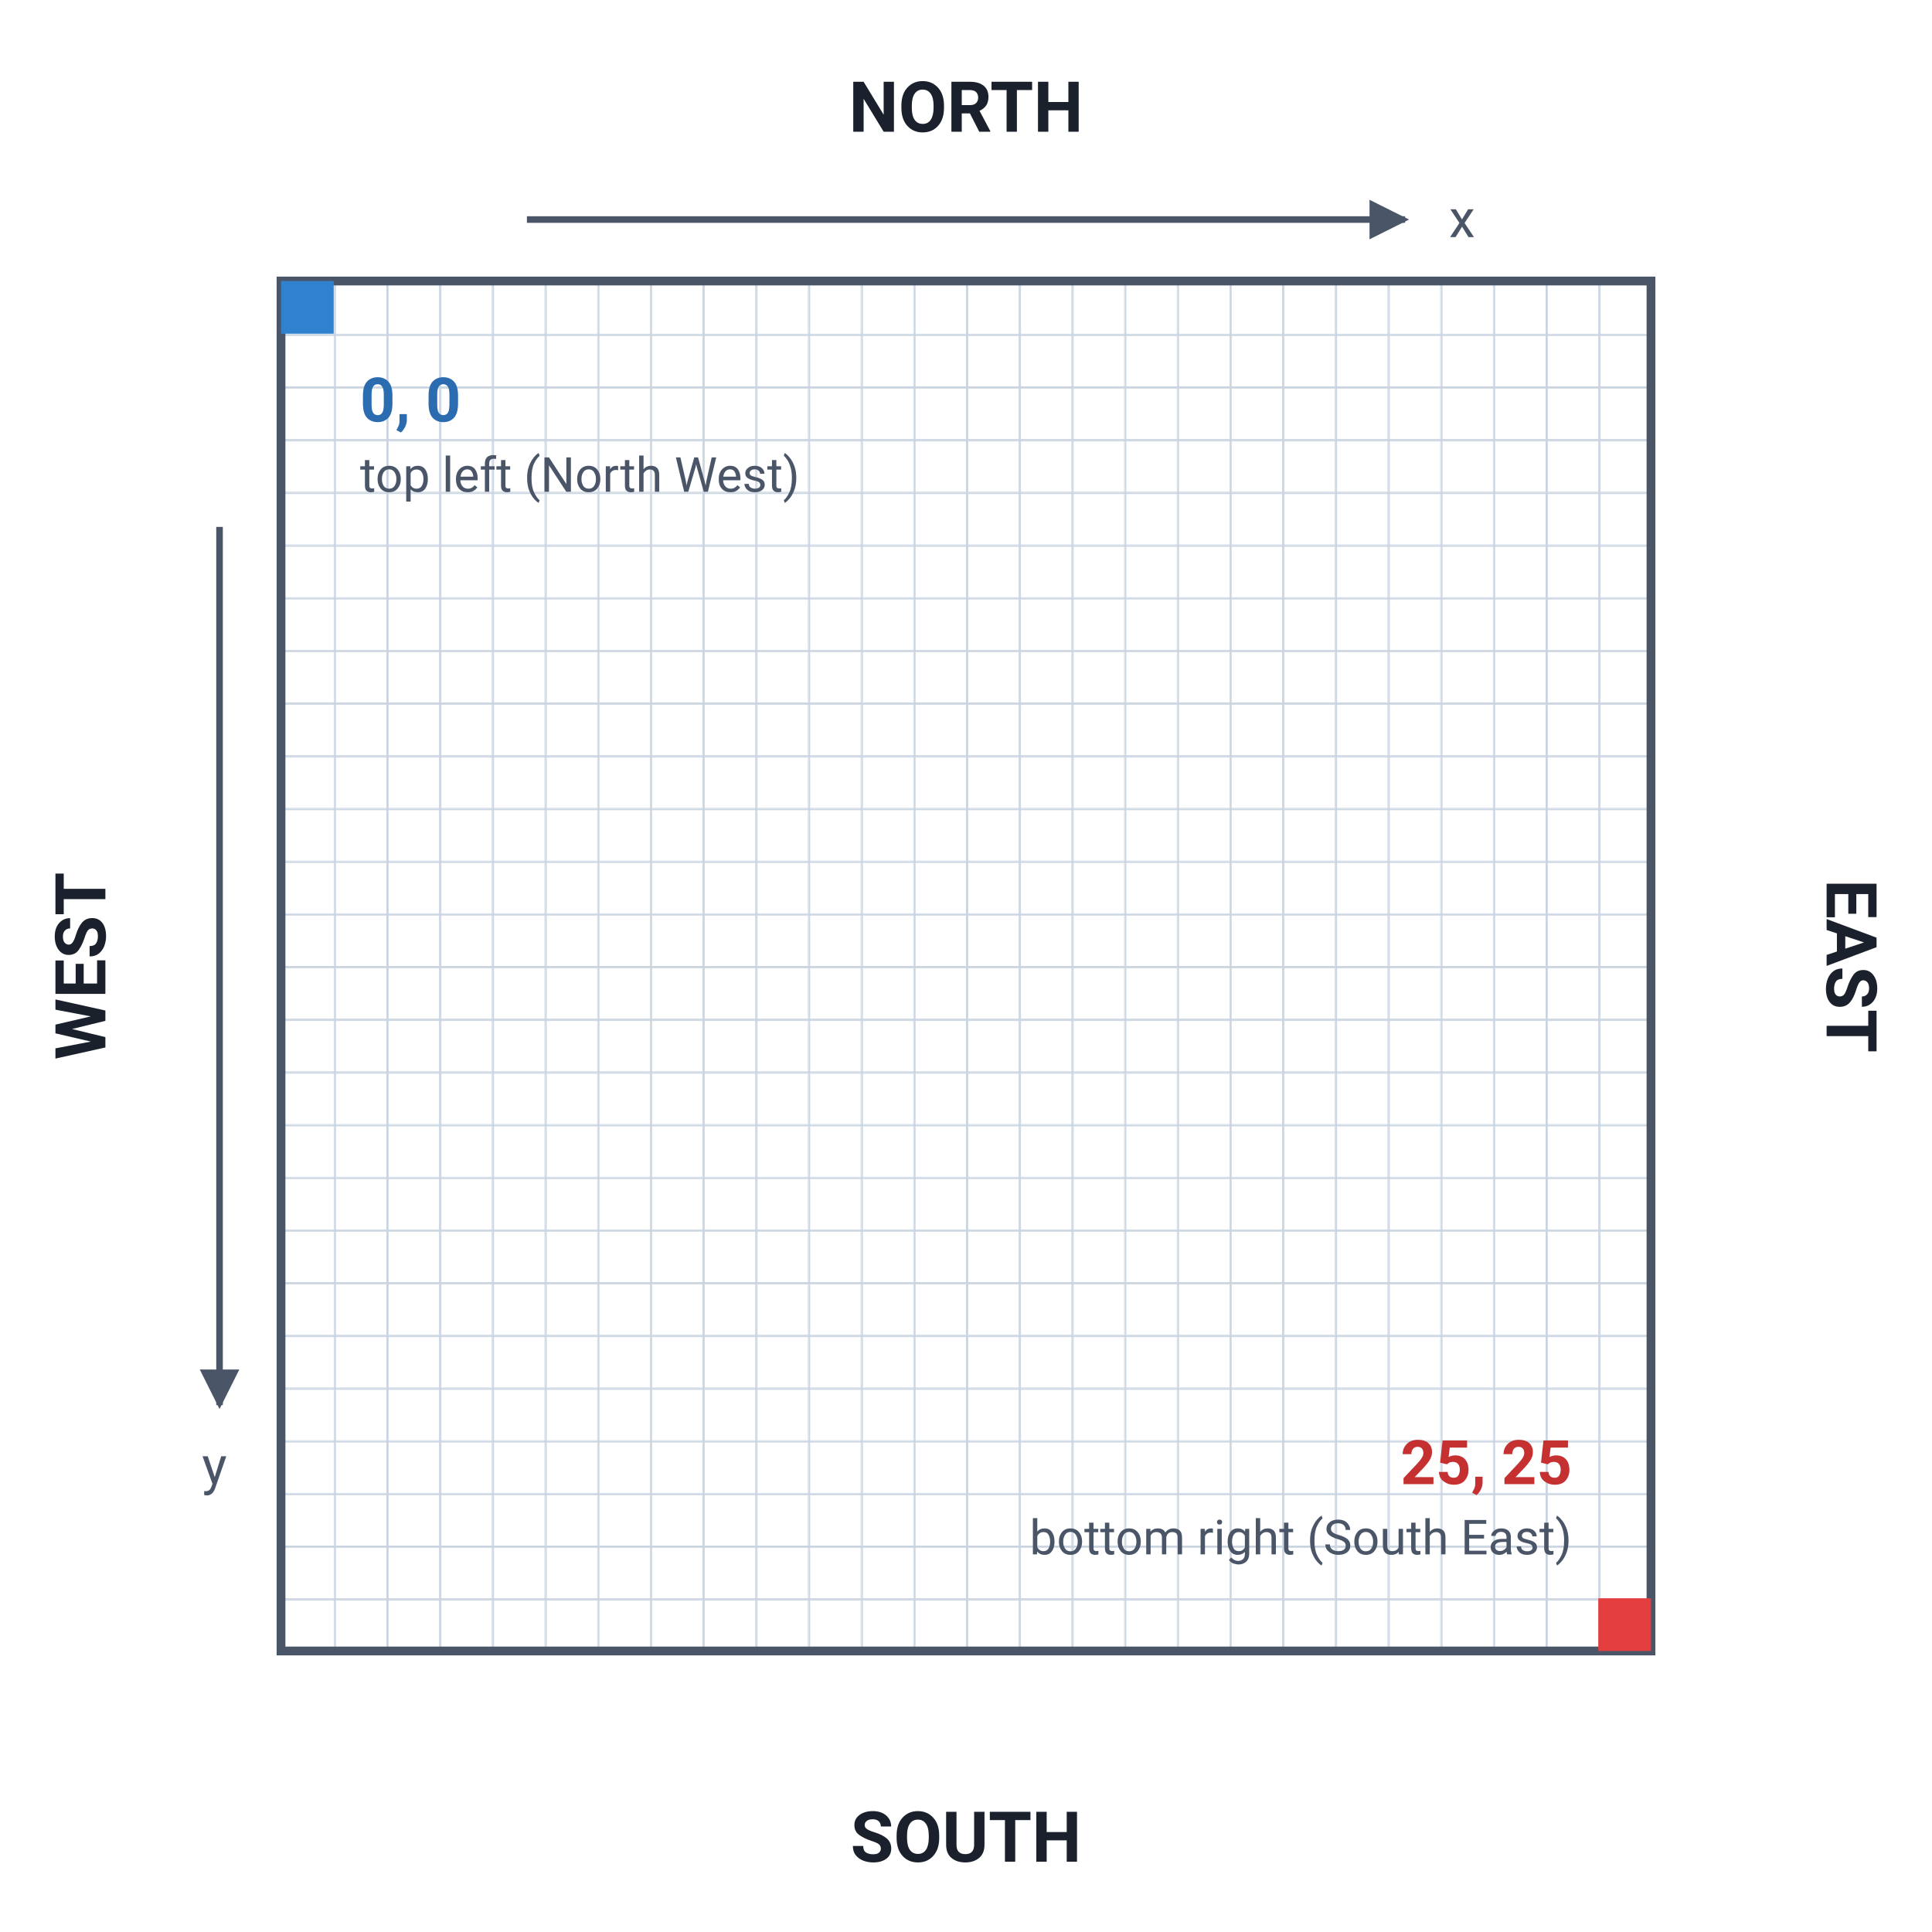
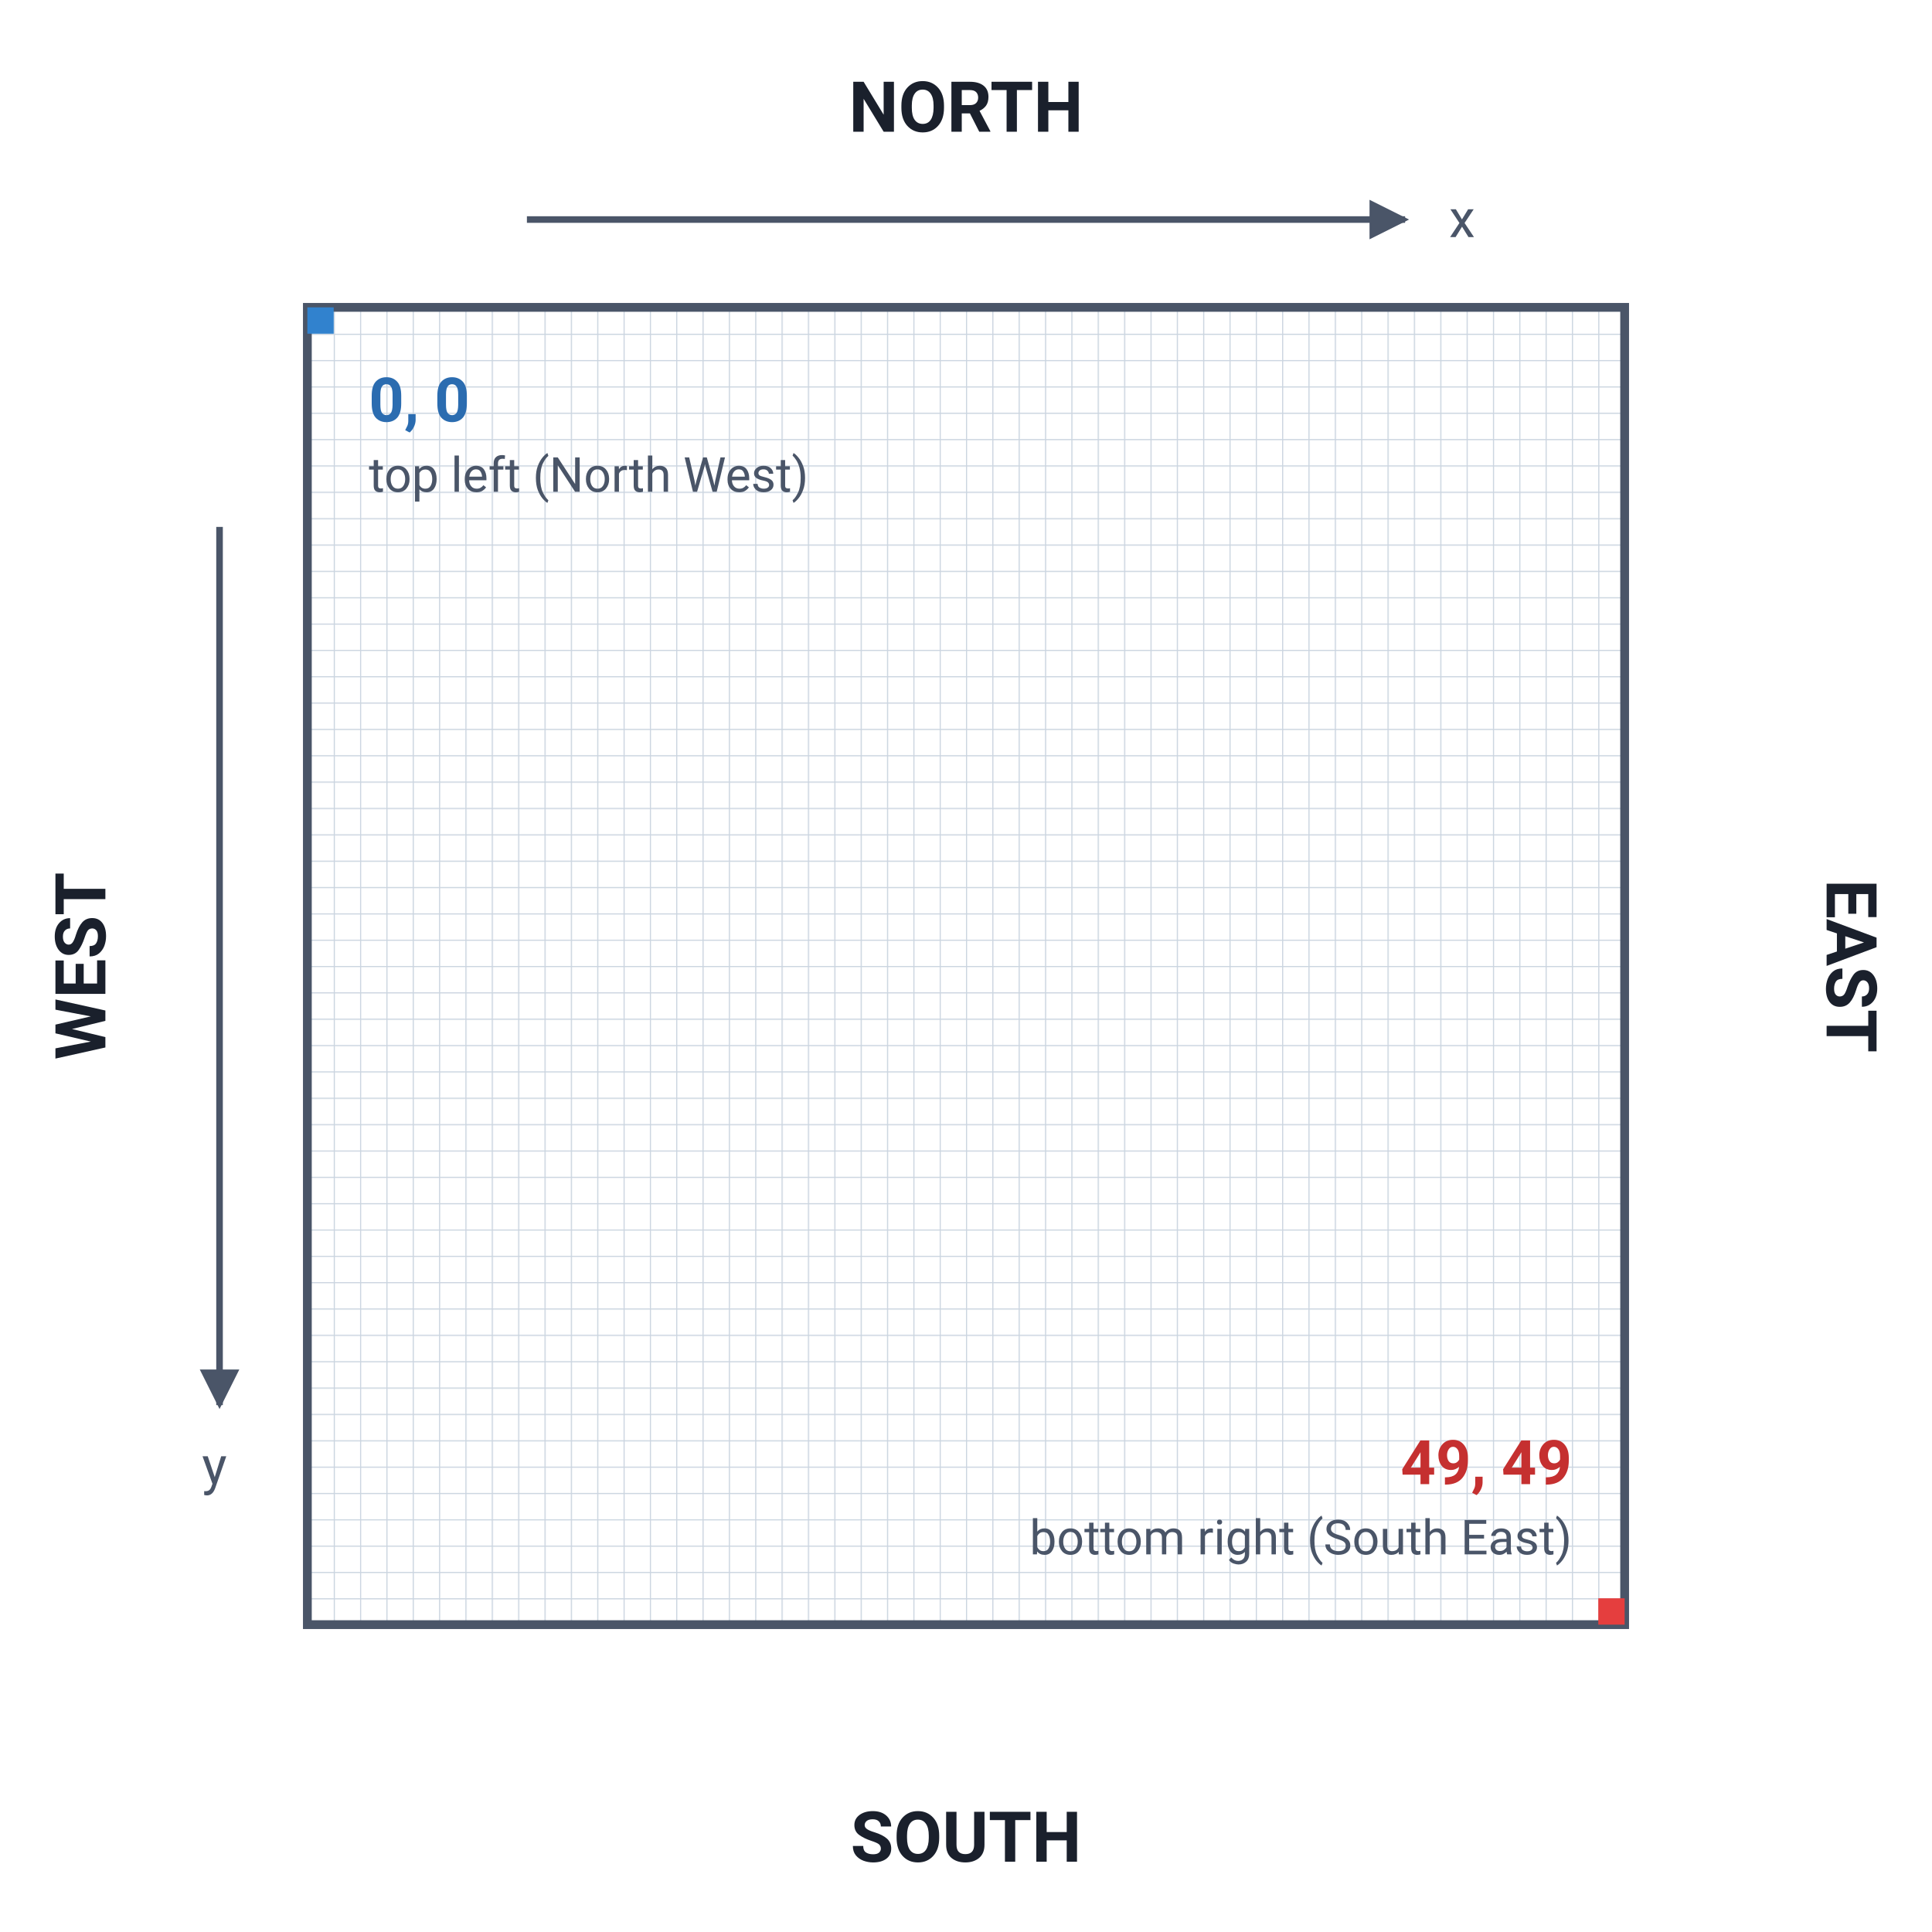
<svg xmlns="http://www.w3.org/2000/svg" width="440" height="440" viewBox="0 0 440 440" font-family="system-ui, -apple-system, Segoe UI, Roboto, sans-serif">
  <defs>
-     <pattern id="cell" width="12" height="12" patternUnits="userSpaceOnUse" x="64" y="64">
-       <path d="M 12 0 L 0 0 0 12" fill="none" stroke="#cbd5e0" stroke-width="1" />
+     <pattern id="cell" width="6" height="6" patternUnits="userSpaceOnUse" x="70" y="70">
+       <path d="M 6 0 L 0 0 0 6" fill="none" stroke="#cbd5e0" stroke-width="0.5" />
    </pattern>
    <marker id="arrow" viewBox="0 0 10 10" refX="9" refY="5" markerWidth="6" markerHeight="6" orient="auto-start-reverse">
      <path d="M 0 0 L 10 5 L 0 10 z" fill="#4a5568" />
    </marker>
  </defs>
  <rect width="440" height="440" fill="#ffffff" />
-   <rect x="64" y="64" width="312" height="312" fill="url(#cell)" stroke="#4a5568" stroke-width="2" />
-   <rect x="64" y="64" width="12" height="12" fill="#3182ce" />
-   <rect x="364" y="364" width="12" height="12" fill="#e53e3e" />
-   <text x="82" y="96" font-size="14" font-weight="600" fill="#2b6cb0">0, 0</text>
-   <text x="82" y="112" font-size="11" fill="#4a5568">top left (North West)</text>
-   <text x="358" y="338" font-size="14" font-weight="600" fill="#c53030" text-anchor="end">25, 25</text>
+   <rect x="70" y="70" width="300" height="300" fill="url(#cell)" stroke="#4a5568" stroke-width="2" />
+   <rect x="70" y="70" width="6" height="6" fill="#3182ce" />
+   <rect x="364" y="364" width="6" height="6" fill="#e53e3e" />
+   <text x="84" y="96" font-size="14" font-weight="600" fill="#2b6cb0">0, 0</text>
+   <text x="84" y="112" font-size="11" fill="#4a5568">top left (North West)</text>
+   <text x="358" y="338" font-size="14" font-weight="600" fill="#c53030" text-anchor="end">49, 49</text>
  <text x="358" y="354" font-size="11" fill="#4a5568" text-anchor="end">bottom right (South East)</text>
  <text x="220" y="30" font-size="16" font-weight="700" fill="#1a202c" text-anchor="middle">NORTH</text>
  <text x="220" y="424" font-size="16" font-weight="700" fill="#1a202c" text-anchor="middle">SOUTH</text>
  <text x="24" y="220" font-size="16" font-weight="700" fill="#1a202c" text-anchor="middle" transform="rotate(-90 24 220)">WEST</text>
  <text x="416" y="220" font-size="16" font-weight="700" fill="#1a202c" text-anchor="middle" transform="rotate(90 416 220)">EAST</text>
  <line x1="120" y1="50" x2="320" y2="50" stroke="#4a5568" stroke-width="1.5" marker-end="url(#arrow)" />
  <text x="330" y="54" font-size="12" fill="#4a5568">x</text>
  <line x1="50" y1="120" x2="50" y2="320" stroke="#4a5568" stroke-width="1.5" marker-end="url(#arrow)" />
  <text x="46" y="338" font-size="12" fill="#4a5568">y</text>
</svg>
